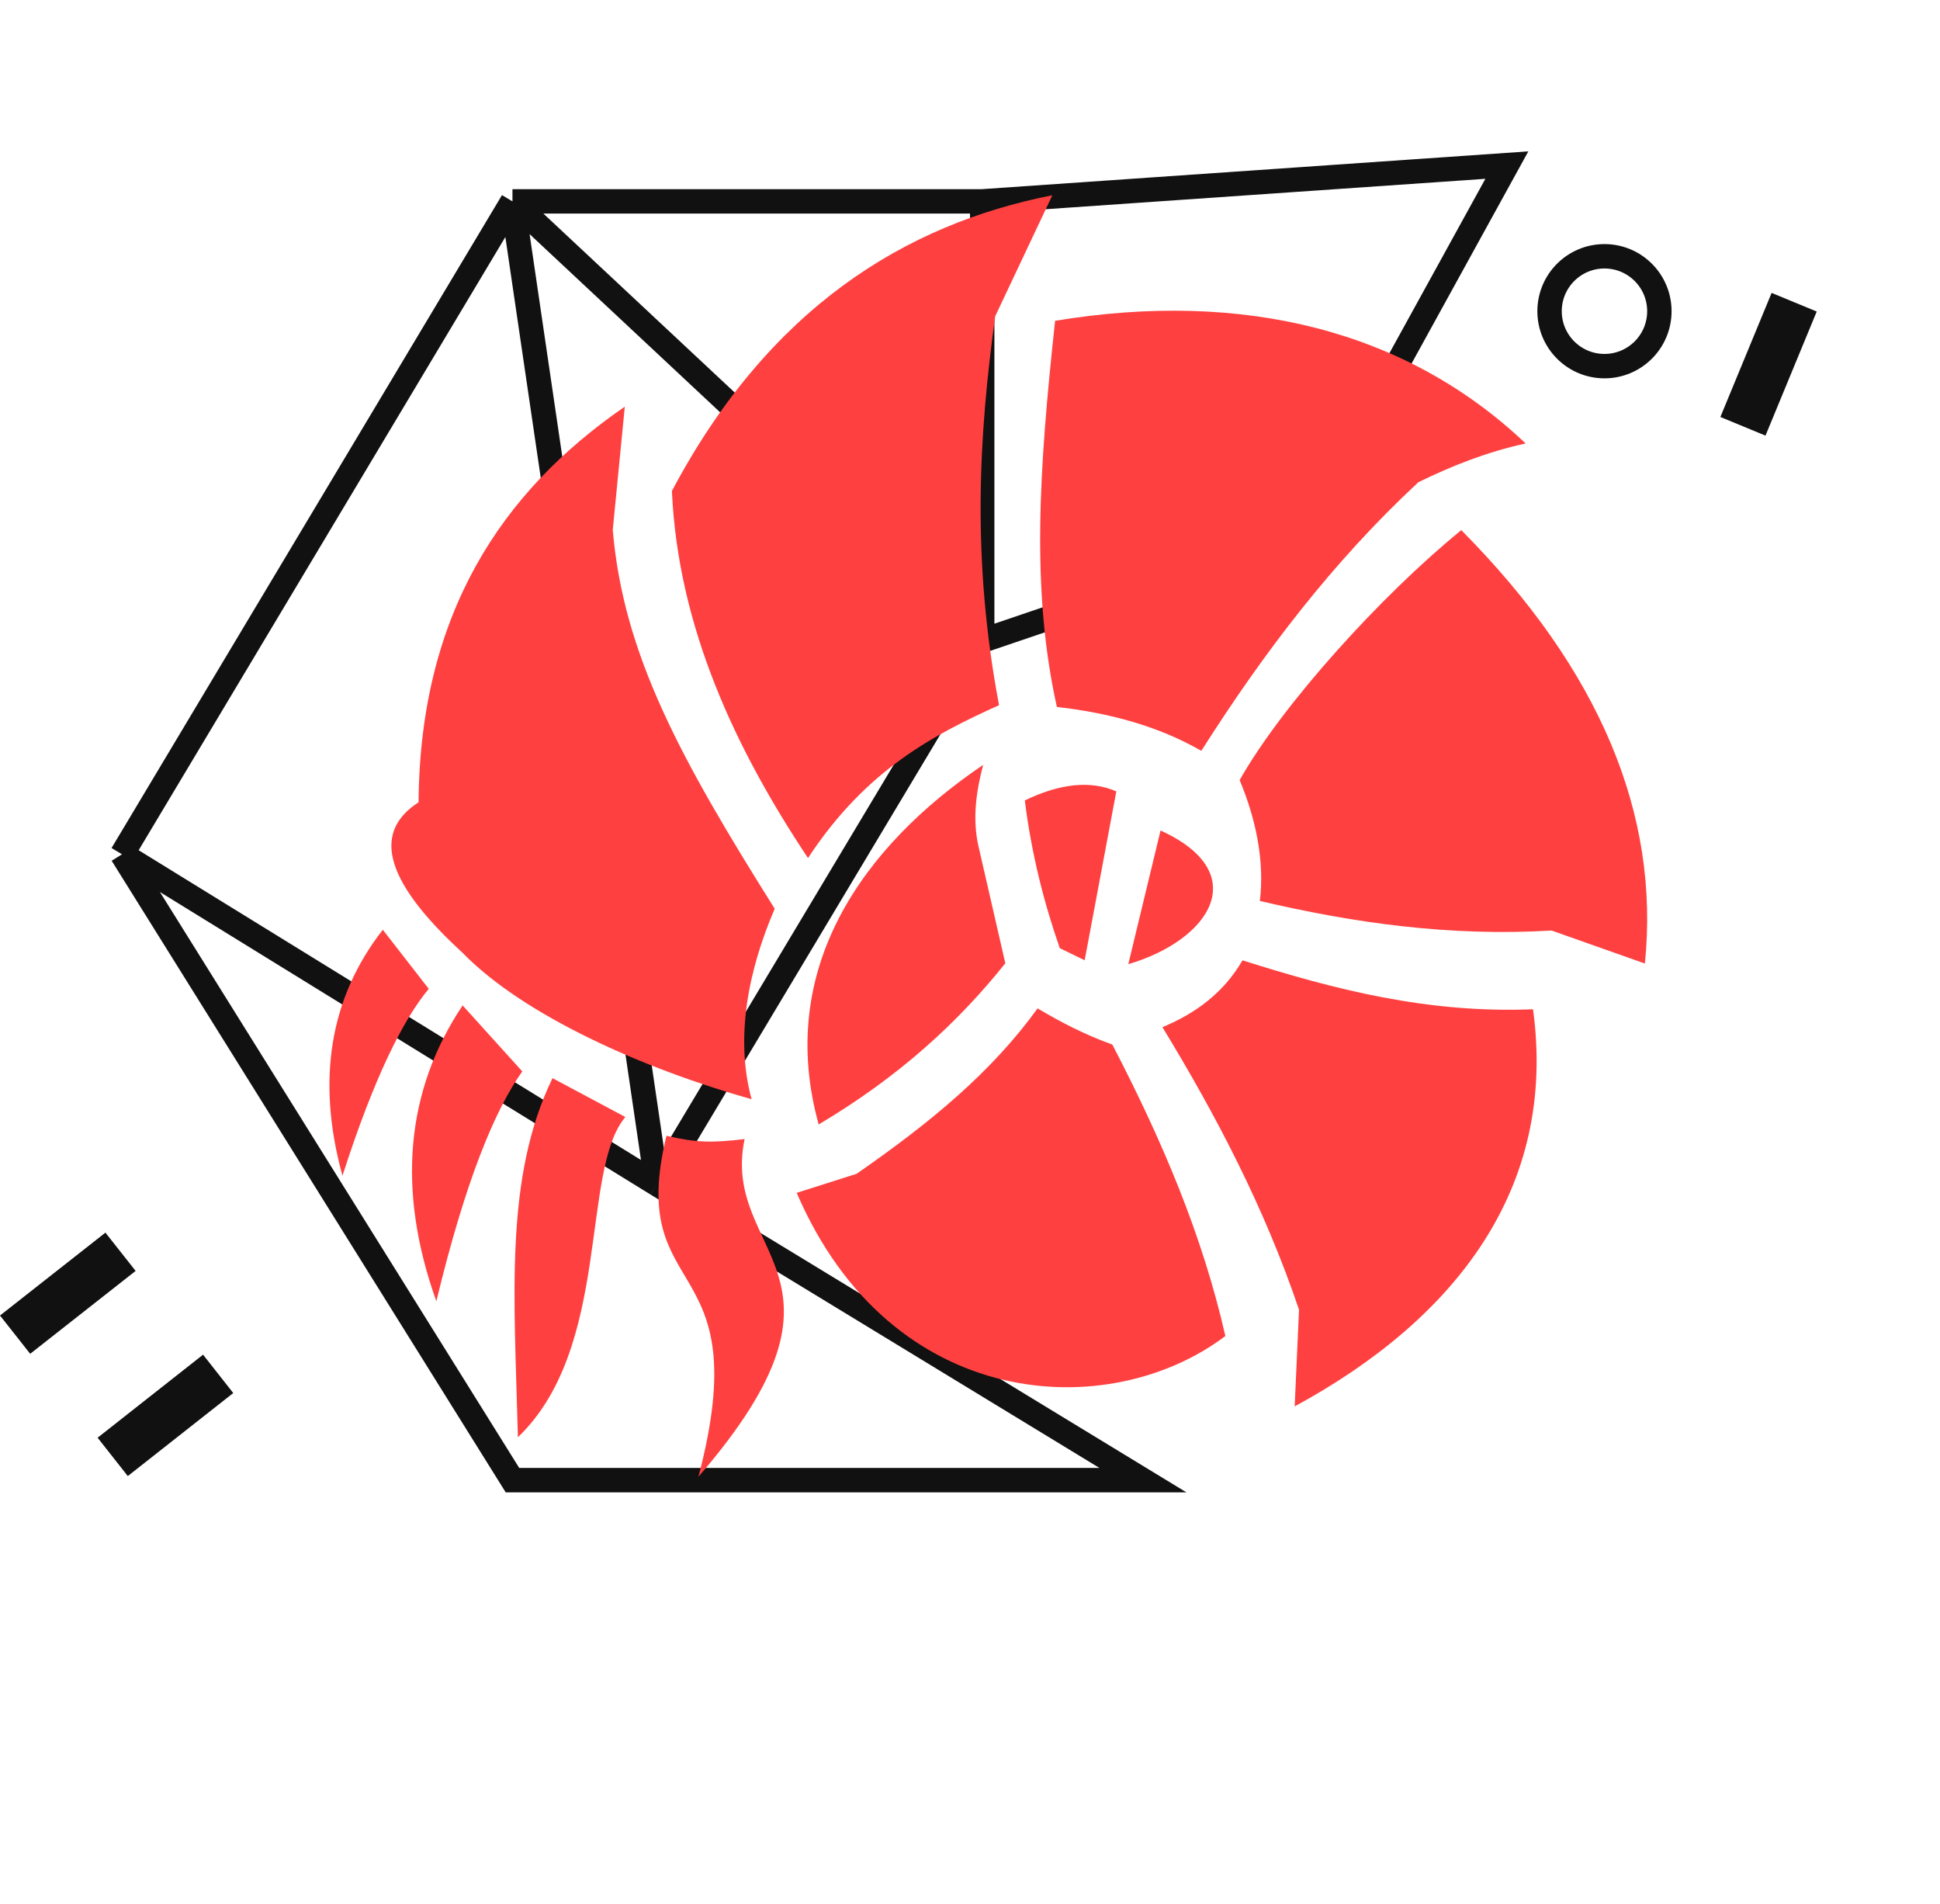
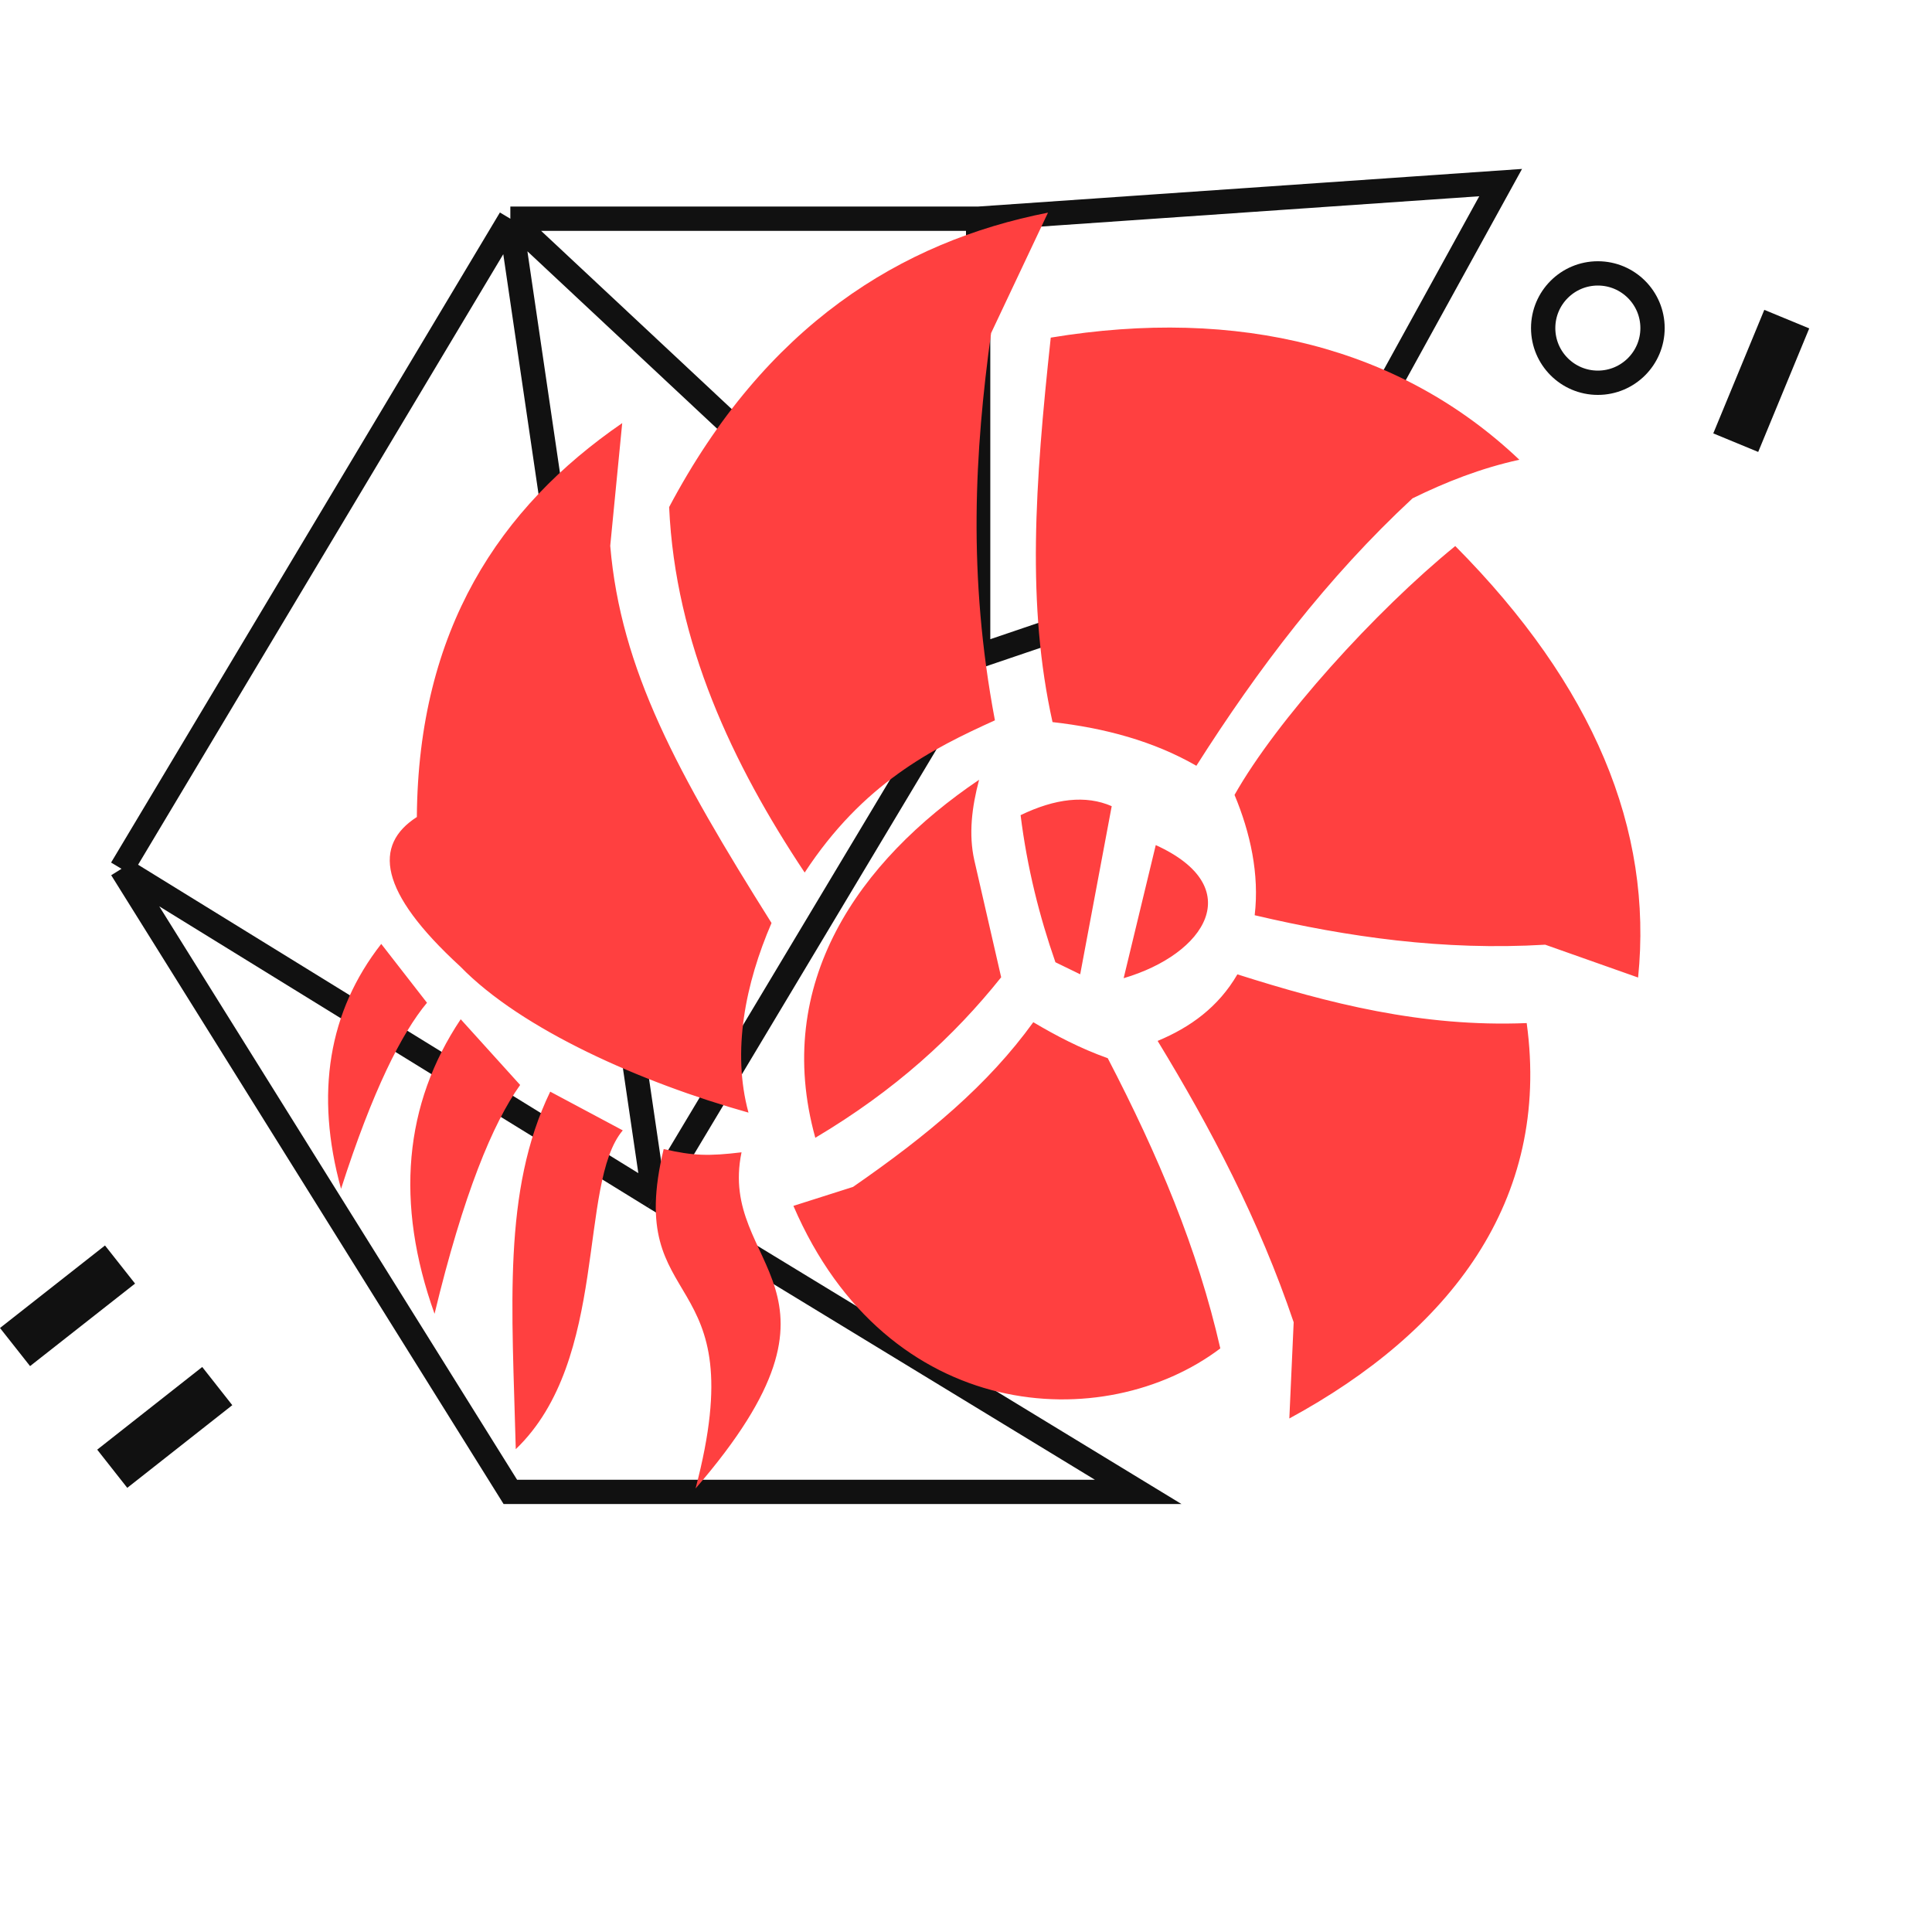
- <svg xmlns="http://www.w3.org/2000/svg" width="159" height="156" viewBox="0 0 159 156" fill="none">
+ <svg xmlns="http://www.w3.org/2000/svg" width="32" height="32" viewBox="0 0 159 156" fill="none">
  <path d="M10 70L42 121.28H93.671L53.835 97.024M10 70L42 16.5M10 70L53.835 97.024M42 16.5L53.835 97.024M42 16.5L80.5 52.5M42 16.5H80.5M53.835 97.024L80.5 52.5M80.5 52.5L107 43.5L123.5 13.527L80.5 16.5M80.5 52.5V16.5" stroke="#111111" stroke-width="2" />
  <path fill-rule="evenodd" clip-rule="evenodd" d="M11.115 104.137L2.474 110.928L0 107.791L8.641 101L11.115 104.137Z" fill="#111111" />
  <circle cx="131.5" cy="25.5" r="4.5" stroke="#111111" stroke-width="2" />
  <path fill-rule="evenodd" clip-rule="evenodd" d="M19.117 114.143L10.474 120.947L8 117.804L16.643 111L19.117 114.143Z" fill="#111111" />
  <path fill-rule="evenodd" clip-rule="evenodd" d="M148.896 25.527L144.697 35.694L141 34.167L145.199 24L148.896 25.527Z" fill="#111111" />
  <path d="M54.62 93.064C57.062 93.632 58.362 93.652 61.027 93.333C59.031 102.917 71.647 104.349 57.244 121C62.163 102.323 51.274 106.896 54.62 93.064ZM45.283 88.341L51.253 91.528C47.541 95.908 50.146 110.391 42.447 117.764C42.15 106.12 41.331 96.512 45.283 88.341ZM106.11 115.238L106.467 107.319C103.631 98.939 99.672 91.389 95.271 84.165C97.959 83.047 100.266 81.383 101.835 78.688C109.323 81.062 116.987 83.049 125.644 82.698C127.65 97.363 119.28 108.092 106.11 115.238ZM65.296 97.741L70.203 96.18C76.357 91.919 81.313 87.787 85.038 82.626C86.91 83.734 88.894 84.779 91.166 85.588C95.323 93.594 98.554 101.247 100.429 109.471C90.914 116.663 73.044 115.741 65.296 97.741ZM37.916 82.382L42.807 87.791C40.564 90.927 38.137 96.772 35.762 106.624C32.501 97.506 33.249 89.367 37.916 82.382ZM31.375 76.183L35.14 81.025C33.067 83.507 30.668 88.24 28.068 96.338C25.903 88.497 27.041 81.725 31.375 76.183ZM80.578 62.674C79.974 64.941 79.712 67.172 80.18 69.277L82.394 78.928C78.513 83.791 73.668 88.232 67.098 92.137C63.562 79.393 70.698 69.347 80.578 62.674ZM37.879 78.04C31.127 71.847 30.735 68.038 34.306 65.739C34.419 50.304 41.112 40.264 51.207 33.321L50.221 43.419C51.085 53.602 55.733 62.113 63.495 74.461C61.35 79.436 60.218 85 61.599 90.067C52.806 87.594 42.934 83.246 37.879 78.04ZM92.474 79.004L95.117 68.049C102.722 71.51 99.223 77.015 92.474 79.004ZM134.813 78.949L127.168 76.247C118.792 76.745 110.928 75.623 103.258 73.822C103.658 70.445 102.894 67.018 101.6 63.92C105.06 57.785 113.145 48.833 119.765 43.438C131.157 54.916 136.05 66.77 134.813 78.949ZM88.898 78.683L86.859 77.691C85.546 73.922 84.534 69.93 83.993 65.586C86.84 64.213 89.356 63.916 91.492 64.846L88.898 78.683ZM55.069 40.23C63.007 25.259 74.145 18.38 86.248 16L81.566 25.912C80.232 35.612 79.614 45.774 81.88 57.782C76.678 60.135 71.016 62.994 66.223 70.309C60.302 61.414 55.569 51.41 55.069 40.23ZM86.621 57.927C84.489 48.328 85.165 38.425 86.475 26.286C101.93 23.732 115.29 27.086 125.039 36.336C121.851 37.036 118.979 38.174 116.248 39.513C109.217 46.039 103.52 53.553 98.459 61.522C94.944 59.499 90.933 58.415 86.621 57.927Z" fill="#FF4040" />
</svg>
